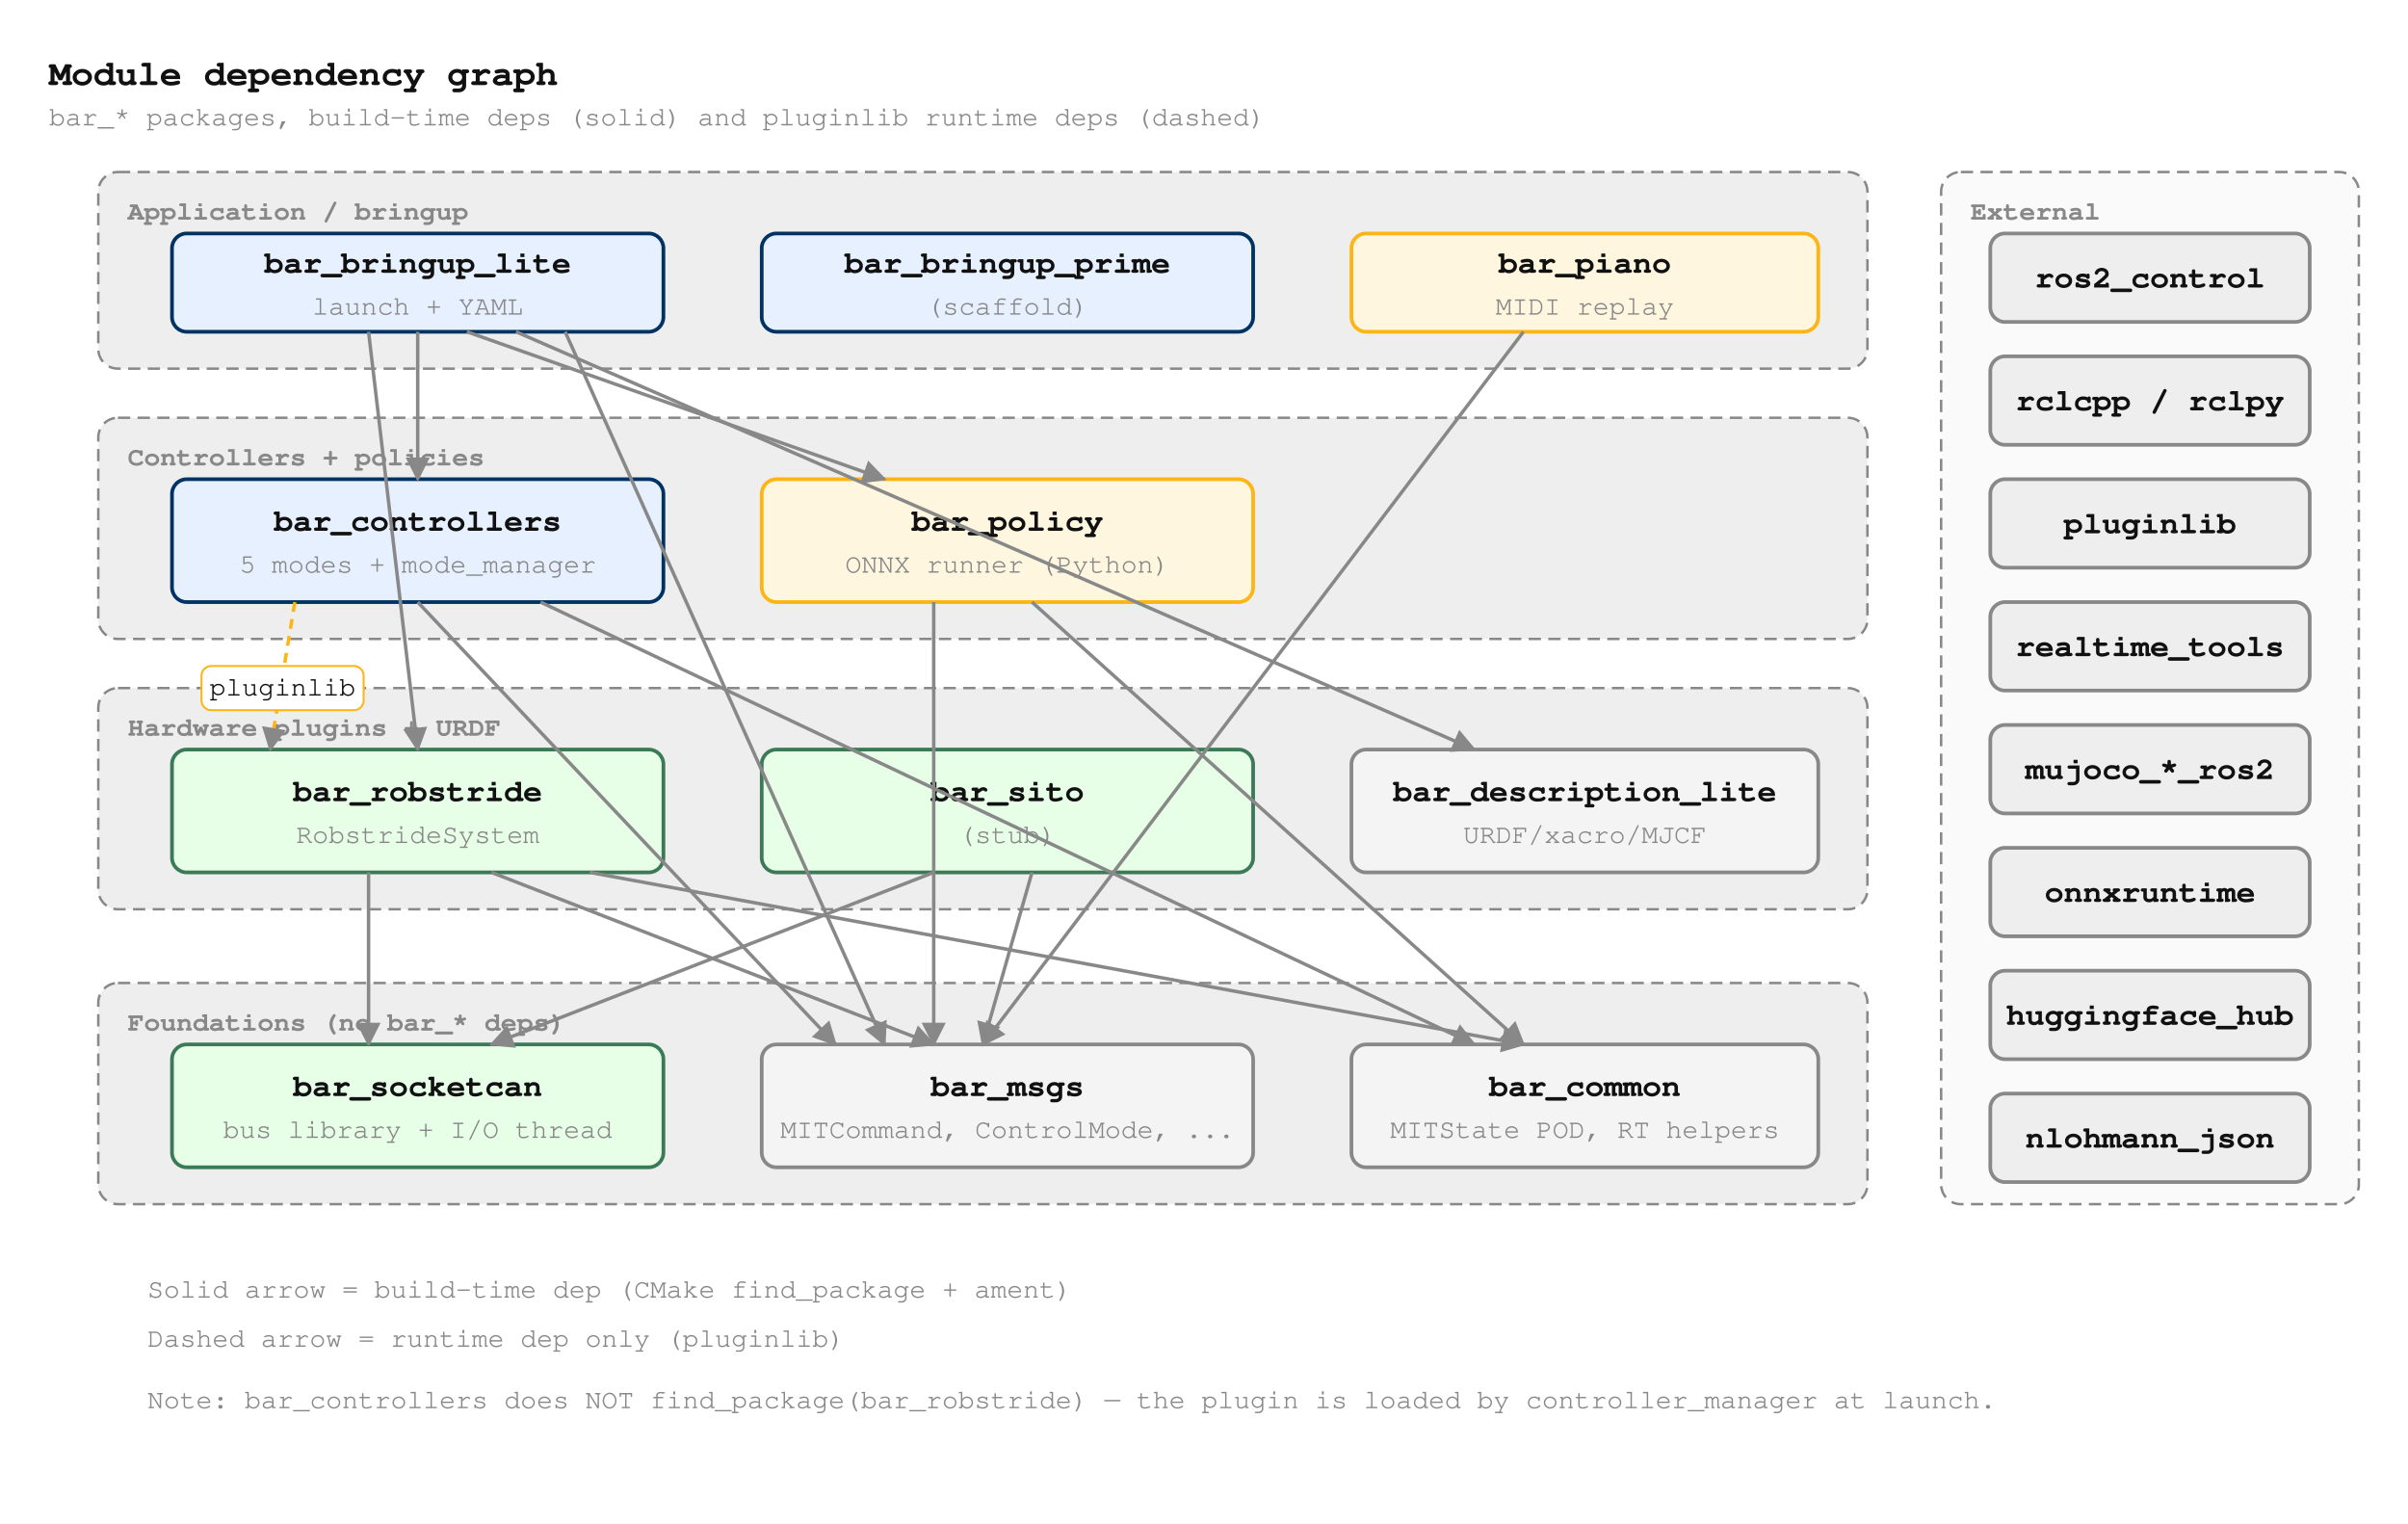
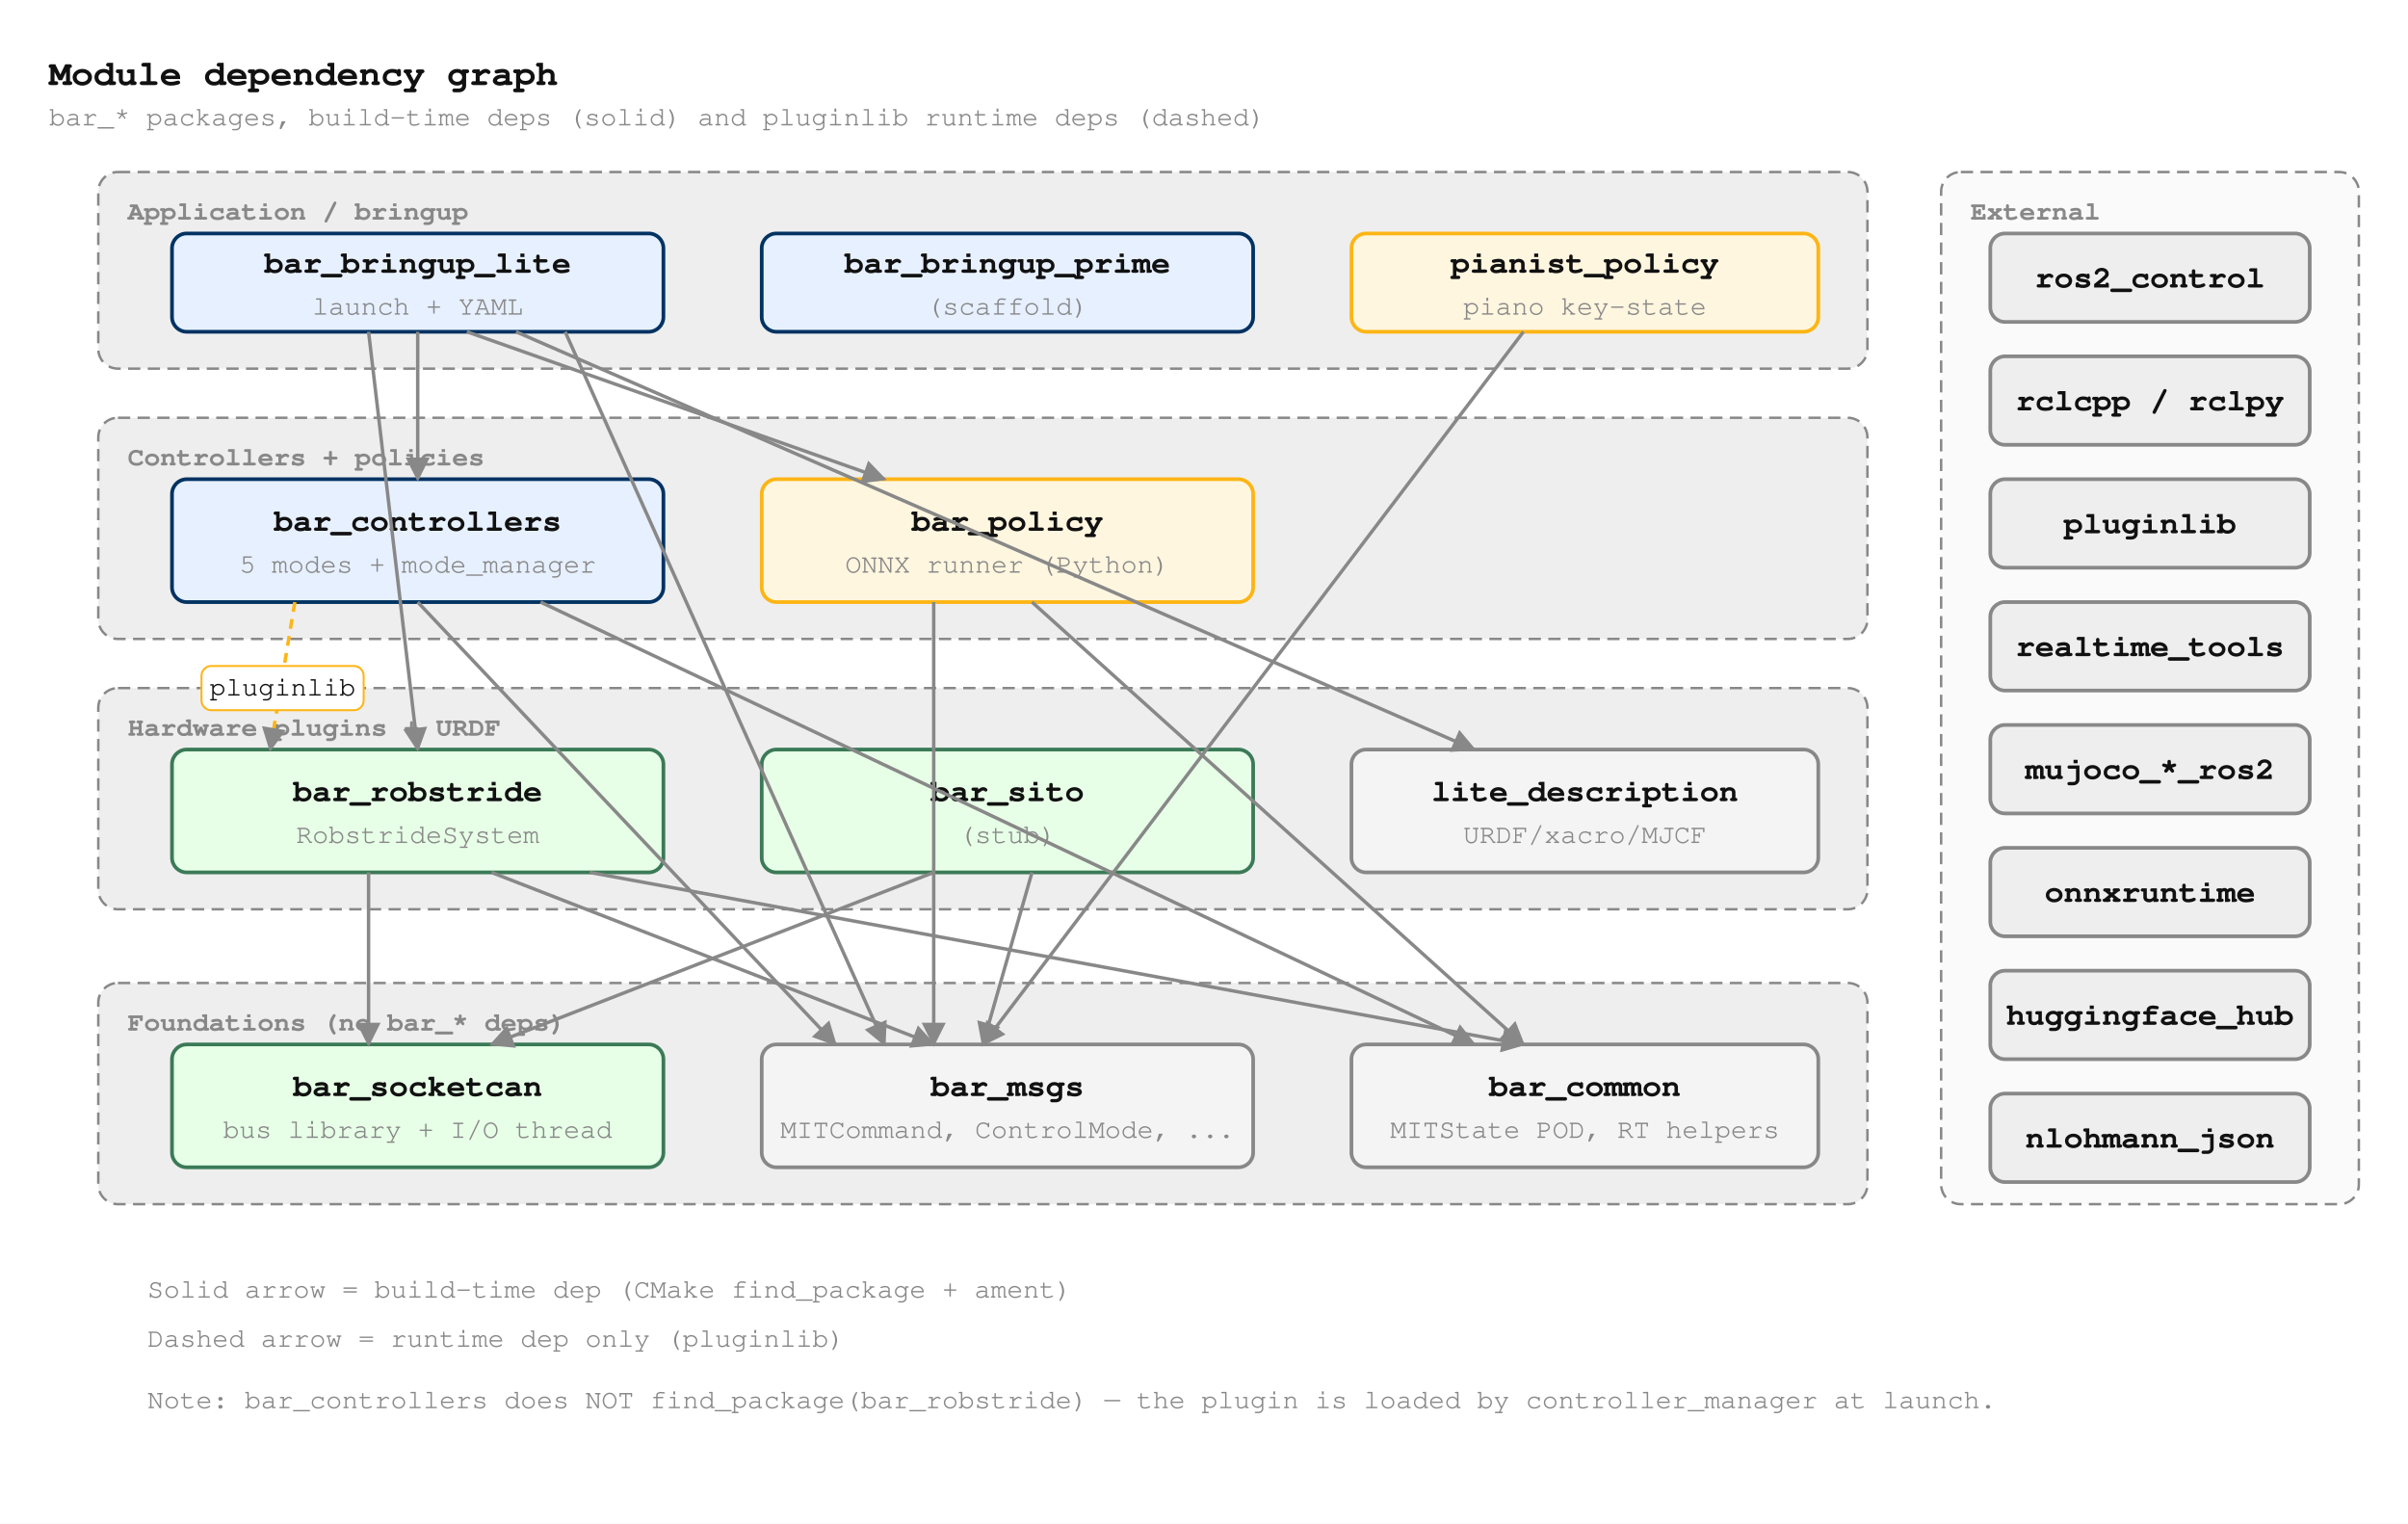
<svg xmlns="http://www.w3.org/2000/svg" viewBox="0 0 980 620" width="980" height="620" font-family="ui-monospace, Menlo, Consolas, Courier, monospace" font-size="13" fill="#111111" text-rendering="geometricPrecision">
  <defs>
    <marker id="arrow" viewBox="0 0 10 10" refX="9" refY="5" markerWidth="7" markerHeight="7" orient="auto-start-reverse">
      <path d="M 0 0 L 10 5 L 0 10 z" fill="#111111" />
    </marker>
    <marker id="arrow-grey" viewBox="0 0 10 10" refX="9" refY="5" markerWidth="7" markerHeight="7" orient="auto-start-reverse">
      <path d="M 0 0 L 10 5 L 0 10 z" fill="#888888" />
    </marker>
  </defs>
  <rect width="100%" height="100%" fill="white" />
  <text x="20" y="30" font-size="15" font-weight="700" text-anchor="start" fill="#111111" dominant-baseline="middle">Module dependency graph</text>
  <text x="20" y="48" font-size="11" font-weight="400" text-anchor="start" fill="#888888" dominant-baseline="middle">bar_* packages, build-time deps (solid) and pluginlib runtime deps (dashed)</text>
  <rect x="40" y="70" width="720" height="80" rx="8" ry="8" fill="#EEEEEE" stroke="#888888" stroke-width="1" stroke-dasharray="5 3" />
  <text x="52" y="86" font-size="11" font-weight="600" text-anchor="start" fill="#888888" dominant-baseline="middle">Application / bringup</text>
  <rect x="40" y="170" width="720" height="90" rx="8" ry="8" fill="#EEEEEE" stroke="#888888" stroke-width="1" stroke-dasharray="5 3" />
  <text x="52" y="186" font-size="11" font-weight="600" text-anchor="start" fill="#888888" dominant-baseline="middle">Controllers + policies</text>
  <rect x="40" y="280" width="720" height="90" rx="8" ry="8" fill="#EEEEEE" stroke="#888888" stroke-width="1" stroke-dasharray="5 3" />
  <text x="52" y="296" font-size="11" font-weight="600" text-anchor="start" fill="#888888" dominant-baseline="middle">Hardware plugins + URDF</text>
  <rect x="40" y="400" width="720" height="90" rx="8" ry="8" fill="#EEEEEE" stroke="#888888" stroke-width="1" stroke-dasharray="5 3" />
  <text x="52" y="416" font-size="11" font-weight="600" text-anchor="start" fill="#888888" dominant-baseline="middle">Foundations (no bar_* deps)</text>
  <rect x="790" y="70" width="170" height="420" rx="8" ry="8" fill="#FAFAFA" stroke="#888888" stroke-width="1" stroke-dasharray="5 3" />
  <text x="802" y="86" font-size="11" font-weight="600" text-anchor="start" fill="#888888" dominant-baseline="middle">External</text>
  <rect x="70" y="95" width="200" height="40" rx="6" ry="6" fill="#E7F0FF" stroke="#003262" stroke-width="1.5" />
  <text x="170" y="107" font-size="13" font-weight="600" text-anchor="middle" fill="#111111" dominant-baseline="middle">bar_bringup_lite</text>
  <text x="170" y="125" font-size="11" font-weight="400" text-anchor="middle" fill="#888888" dominant-baseline="middle">launch + YAML</text>
  <rect x="310" y="95" width="200" height="40" rx="6" ry="6" fill="#E7F0FF" stroke="#003262" stroke-width="1.5" />
  <text x="410" y="107" font-size="13" font-weight="600" text-anchor="middle" fill="#111111" dominant-baseline="middle">bar_bringup_prime</text>
  <text x="410" y="125" font-size="11" font-weight="400" text-anchor="middle" fill="#888888" dominant-baseline="middle">(scaffold)</text>
  <rect x="550" y="95" width="190" height="40" rx="6" ry="6" fill="#FFF6DF" stroke="#FDB515" stroke-width="1.5" />
-   <text x="645" y="107" font-size="13" font-weight="600" text-anchor="middle" fill="#111111" dominant-baseline="middle">bar_piano</text>
-   <text x="645" y="125" font-size="11" font-weight="400" text-anchor="middle" fill="#888888" dominant-baseline="middle">MIDI replay</text>
+   <text x="645" y="107" font-size="13" font-weight="600" text-anchor="middle" fill="#111111" dominant-baseline="middle">pianist_policy</text>
+   <text x="645" y="125" font-size="11" font-weight="400" text-anchor="middle" fill="#888888" dominant-baseline="middle">piano key-state</text>
  <rect x="70" y="195" width="200" height="50" rx="6" ry="6" fill="#E7F0FF" stroke="#003262" stroke-width="1.5" />
  <text x="170" y="212" font-size="13" font-weight="600" text-anchor="middle" fill="#111111" dominant-baseline="middle">bar_controllers</text>
  <text x="170" y="230" font-size="11" font-weight="400" text-anchor="middle" fill="#888888" dominant-baseline="middle">5 modes + mode_manager</text>
  <rect x="310" y="195" width="200" height="50" rx="6" ry="6" fill="#FFF6DF" stroke="#FDB515" stroke-width="1.5" />
  <text x="410" y="212" font-size="13" font-weight="600" text-anchor="middle" fill="#111111" dominant-baseline="middle">bar_policy</text>
  <text x="410" y="230" font-size="11" font-weight="400" text-anchor="middle" fill="#888888" dominant-baseline="middle">ONNX runner (Python)</text>
  <rect x="70" y="305" width="200" height="50" rx="6" ry="6" fill="#E7FFE7" stroke="#3B7A57" stroke-width="1.5" />
  <text x="170" y="322" font-size="13" font-weight="600" text-anchor="middle" fill="#111111" dominant-baseline="middle">bar_robstride</text>
  <text x="170" y="340" font-size="11" font-weight="400" text-anchor="middle" fill="#888888" dominant-baseline="middle">RobstrideSystem</text>
  <rect x="310" y="305" width="200" height="50" rx="6" ry="6" fill="#E7FFE7" stroke="#3B7A57" stroke-width="1.5" />
  <text x="410" y="322" font-size="13" font-weight="600" text-anchor="middle" fill="#111111" dominant-baseline="middle">bar_sito</text>
  <text x="410" y="340" font-size="11" font-weight="400" text-anchor="middle" fill="#888888" dominant-baseline="middle">(stub)</text>
  <rect x="550" y="305" width="190" height="50" rx="6" ry="6" fill="#F4F4F4" stroke="#888888" stroke-width="1.5" />
-   <text x="645" y="322" font-size="13" font-weight="600" text-anchor="middle" fill="#111111" dominant-baseline="middle">bar_description_lite</text>
+   <text x="645" y="322" font-size="13" font-weight="600" text-anchor="middle" fill="#111111" dominant-baseline="middle">lite_description</text>
  <text x="645" y="340" font-size="11" font-weight="400" text-anchor="middle" fill="#888888" dominant-baseline="middle">URDF/xacro/MJCF</text>
  <rect x="70" y="425" width="200" height="50" rx="6" ry="6" fill="#E7FFE7" stroke="#3B7A57" stroke-width="1.5" />
  <text x="170" y="442" font-size="13" font-weight="600" text-anchor="middle" fill="#111111" dominant-baseline="middle">bar_socketcan</text>
  <text x="170" y="460" font-size="11" font-weight="400" text-anchor="middle" fill="#888888" dominant-baseline="middle">bus library + I/O thread</text>
  <rect x="310" y="425" width="200" height="50" rx="6" ry="6" fill="#F4F4F4" stroke="#888888" stroke-width="1.5" />
  <text x="410" y="442" font-size="13" font-weight="600" text-anchor="middle" fill="#111111" dominant-baseline="middle">bar_msgs</text>
  <text x="410" y="460" font-size="11" font-weight="400" text-anchor="middle" fill="#888888" dominant-baseline="middle">MITCommand, ControlMode, ...</text>
  <rect x="550" y="425" width="190" height="50" rx="6" ry="6" fill="#F4F4F4" stroke="#888888" stroke-width="1.5" />
  <text x="645" y="442" font-size="13" font-weight="600" text-anchor="middle" fill="#111111" dominant-baseline="middle">bar_common</text>
  <text x="645" y="460" font-size="11" font-weight="400" text-anchor="middle" fill="#888888" dominant-baseline="middle">MITState POD, RT helpers</text>
  <rect x="810" y="95" width="130" height="36" rx="6" ry="6" fill="#EEEEEE" stroke="#888888" stroke-width="1.5" />
  <text x="875" y="113" font-size="13" font-weight="600" text-anchor="middle" fill="#111111" dominant-baseline="middle">ros2_control</text>
  <rect x="810" y="145" width="130" height="36" rx="6" ry="6" fill="#EEEEEE" stroke="#888888" stroke-width="1.5" />
  <text x="875" y="163" font-size="13" font-weight="600" text-anchor="middle" fill="#111111" dominant-baseline="middle">rclcpp / rclpy</text>
  <rect x="810" y="195" width="130" height="36" rx="6" ry="6" fill="#EEEEEE" stroke="#888888" stroke-width="1.5" />
  <text x="875" y="213" font-size="13" font-weight="600" text-anchor="middle" fill="#111111" dominant-baseline="middle">pluginlib</text>
  <rect x="810" y="245" width="130" height="36" rx="6" ry="6" fill="#EEEEEE" stroke="#888888" stroke-width="1.5" />
  <text x="875" y="263" font-size="13" font-weight="600" text-anchor="middle" fill="#111111" dominant-baseline="middle">realtime_tools</text>
  <rect x="810" y="295" width="130" height="36" rx="6" ry="6" fill="#EEEEEE" stroke="#888888" stroke-width="1.5" />
  <text x="875" y="313" font-size="13" font-weight="600" text-anchor="middle" fill="#111111" dominant-baseline="middle">mujoco_*_ros2</text>
  <rect x="810" y="345" width="130" height="36" rx="6" ry="6" fill="#EEEEEE" stroke="#888888" stroke-width="1.5" />
  <text x="875" y="363" font-size="13" font-weight="600" text-anchor="middle" fill="#111111" dominant-baseline="middle">onnxruntime</text>
  <rect x="810" y="395" width="130" height="36" rx="6" ry="6" fill="#EEEEEE" stroke="#888888" stroke-width="1.5" />
  <text x="875" y="413" font-size="13" font-weight="600" text-anchor="middle" fill="#111111" dominant-baseline="middle">huggingface_hub</text>
  <rect x="810" y="445" width="130" height="36" rx="6" ry="6" fill="#EEEEEE" stroke="#888888" stroke-width="1.5" />
  <text x="875" y="463" font-size="13" font-weight="600" text-anchor="middle" fill="#111111" dominant-baseline="middle">nlohmann_json</text>
  <line x1="170" y1="135" x2="170" y2="195" stroke="#888888" stroke-width="1.4" marker-end="url(#arrow-grey)" />
  <line x1="190" y1="135" x2="360" y2="195" stroke="#888888" stroke-width="1.4" marker-end="url(#arrow-grey)" />
  <line x1="150" y1="135" x2="170" y2="305" stroke="#888888" stroke-width="1.4" marker-end="url(#arrow-grey)" />
  <line x1="210" y1="135" x2="600" y2="305" stroke="#888888" stroke-width="1.4" marker-end="url(#arrow-grey)" />
  <line x1="230" y1="135" x2="360" y2="425" stroke="#888888" stroke-width="1.4" marker-end="url(#arrow-grey)" />
  <line x1="620" y1="135" x2="400" y2="425" stroke="#888888" stroke-width="1.4" marker-end="url(#arrow-grey)" />
  <line x1="380" y1="245" x2="380" y2="425" stroke="#888888" stroke-width="1.4" marker-end="url(#arrow-grey)" />
  <line x1="420" y1="245" x2="620" y2="425" stroke="#888888" stroke-width="1.4" marker-end="url(#arrow-grey)" />
  <line x1="170" y1="245" x2="340" y2="425" stroke="#888888" stroke-width="1.4" marker-end="url(#arrow-grey)" />
  <line x1="220" y1="245" x2="600" y2="425" stroke="#888888" stroke-width="1.4" marker-end="url(#arrow-grey)" />
  <line x1="150" y1="355" x2="150" y2="425" stroke="#888888" stroke-width="1.4" marker-end="url(#arrow-grey)" />
  <line x1="200" y1="355" x2="380" y2="425" stroke="#888888" stroke-width="1.4" marker-end="url(#arrow-grey)" />
  <line x1="240" y1="355" x2="620" y2="425" stroke="#888888" stroke-width="1.4" marker-end="url(#arrow-grey)" />
  <line x1="380" y1="355" x2="200" y2="425" stroke="#888888" stroke-width="1.4" marker-end="url(#arrow-grey)" />
  <line x1="420" y1="355" x2="400" y2="425" stroke="#888888" stroke-width="1.4" marker-end="url(#arrow-grey)" />
  <line x1="120" y1="245" x2="110" y2="305" stroke="#FDB515" stroke-width="1.4" stroke-dasharray="4 3" marker-end="url(#arrow-grey)" />
  <rect x="82" y="271" width="66" height="18" rx="4" ry="4" fill="white" stroke="#FDB515" stroke-width="0.8" />
  <text x="115" y="280" font-size="11" font-weight="400" text-anchor="middle" fill="#111111" dominant-baseline="middle">pluginlib</text>
  <text x="60" y="525" font-size="11" font-weight="400" text-anchor="start" fill="#888888" dominant-baseline="middle">Solid arrow = build-time dep (CMake find_package + ament)</text>
  <text x="60" y="545" font-size="11" font-weight="400" text-anchor="start" fill="#888888" dominant-baseline="middle">Dashed arrow = runtime dep only (pluginlib)</text>
  <text x="60" y="570" font-size="11" font-weight="400" text-anchor="start" fill="#888888" dominant-baseline="middle">Note: bar_controllers does NOT find_package(bar_robstride) — the plugin is loaded by controller_manager at launch.</text>
</svg>
